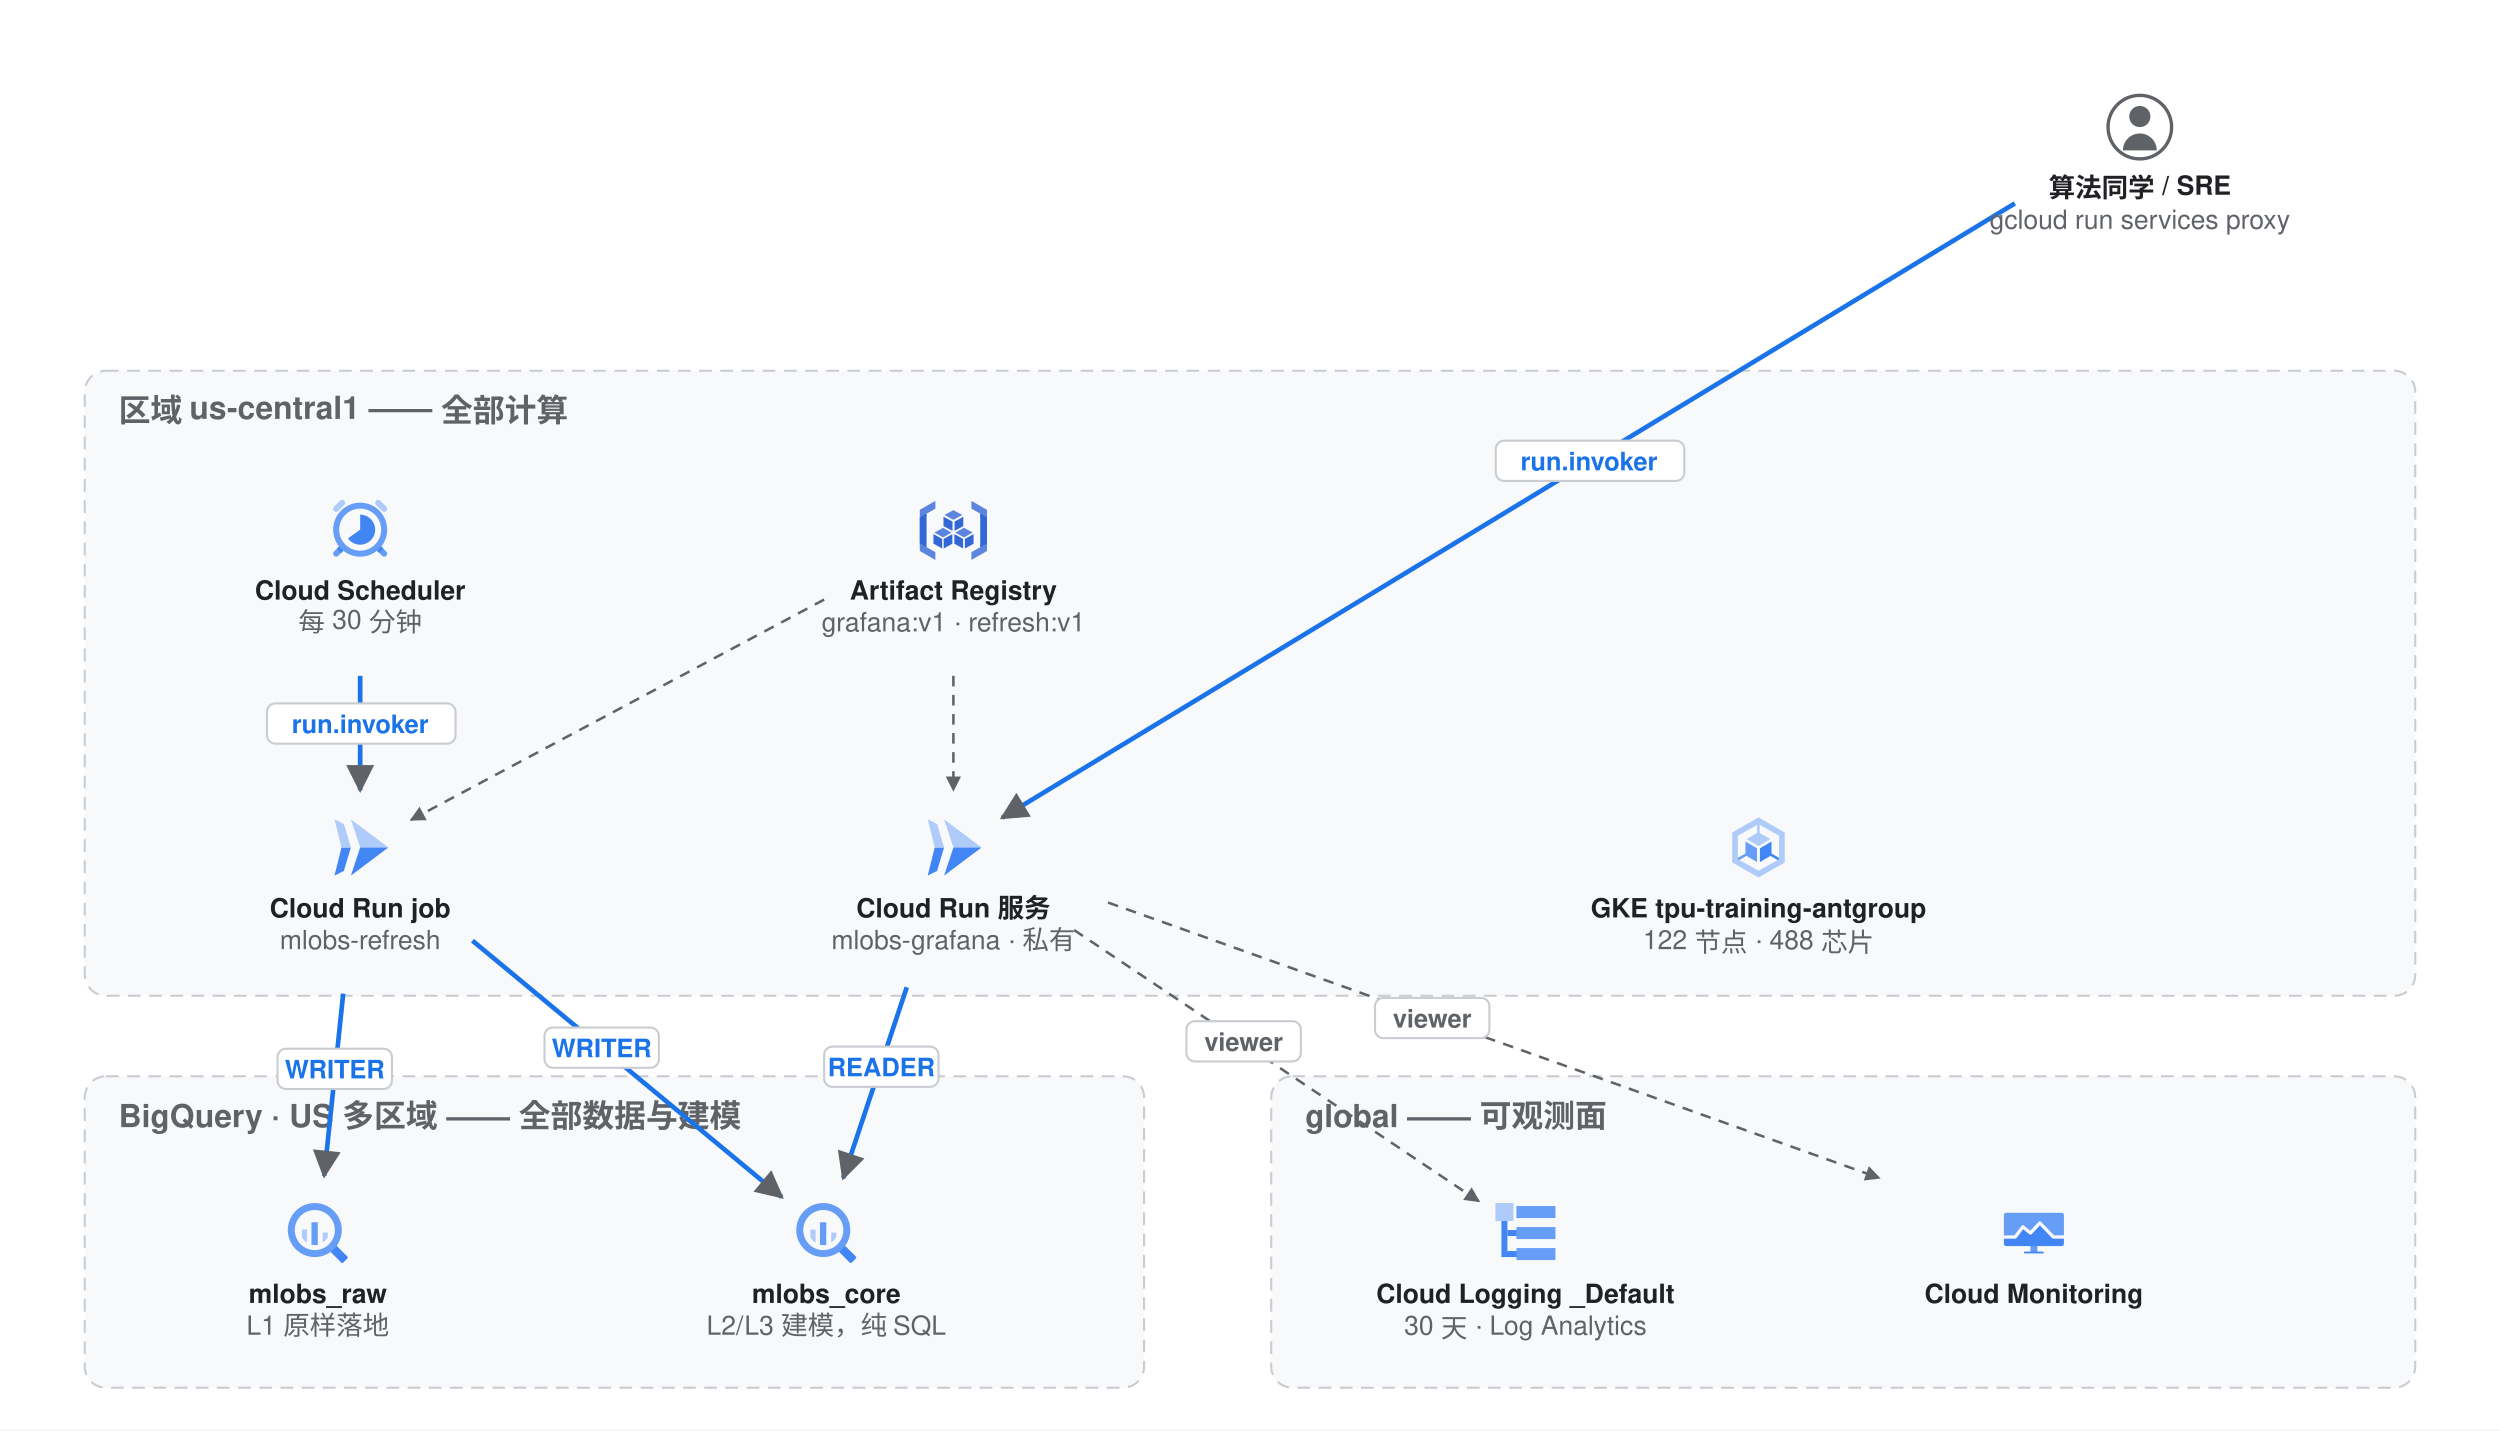
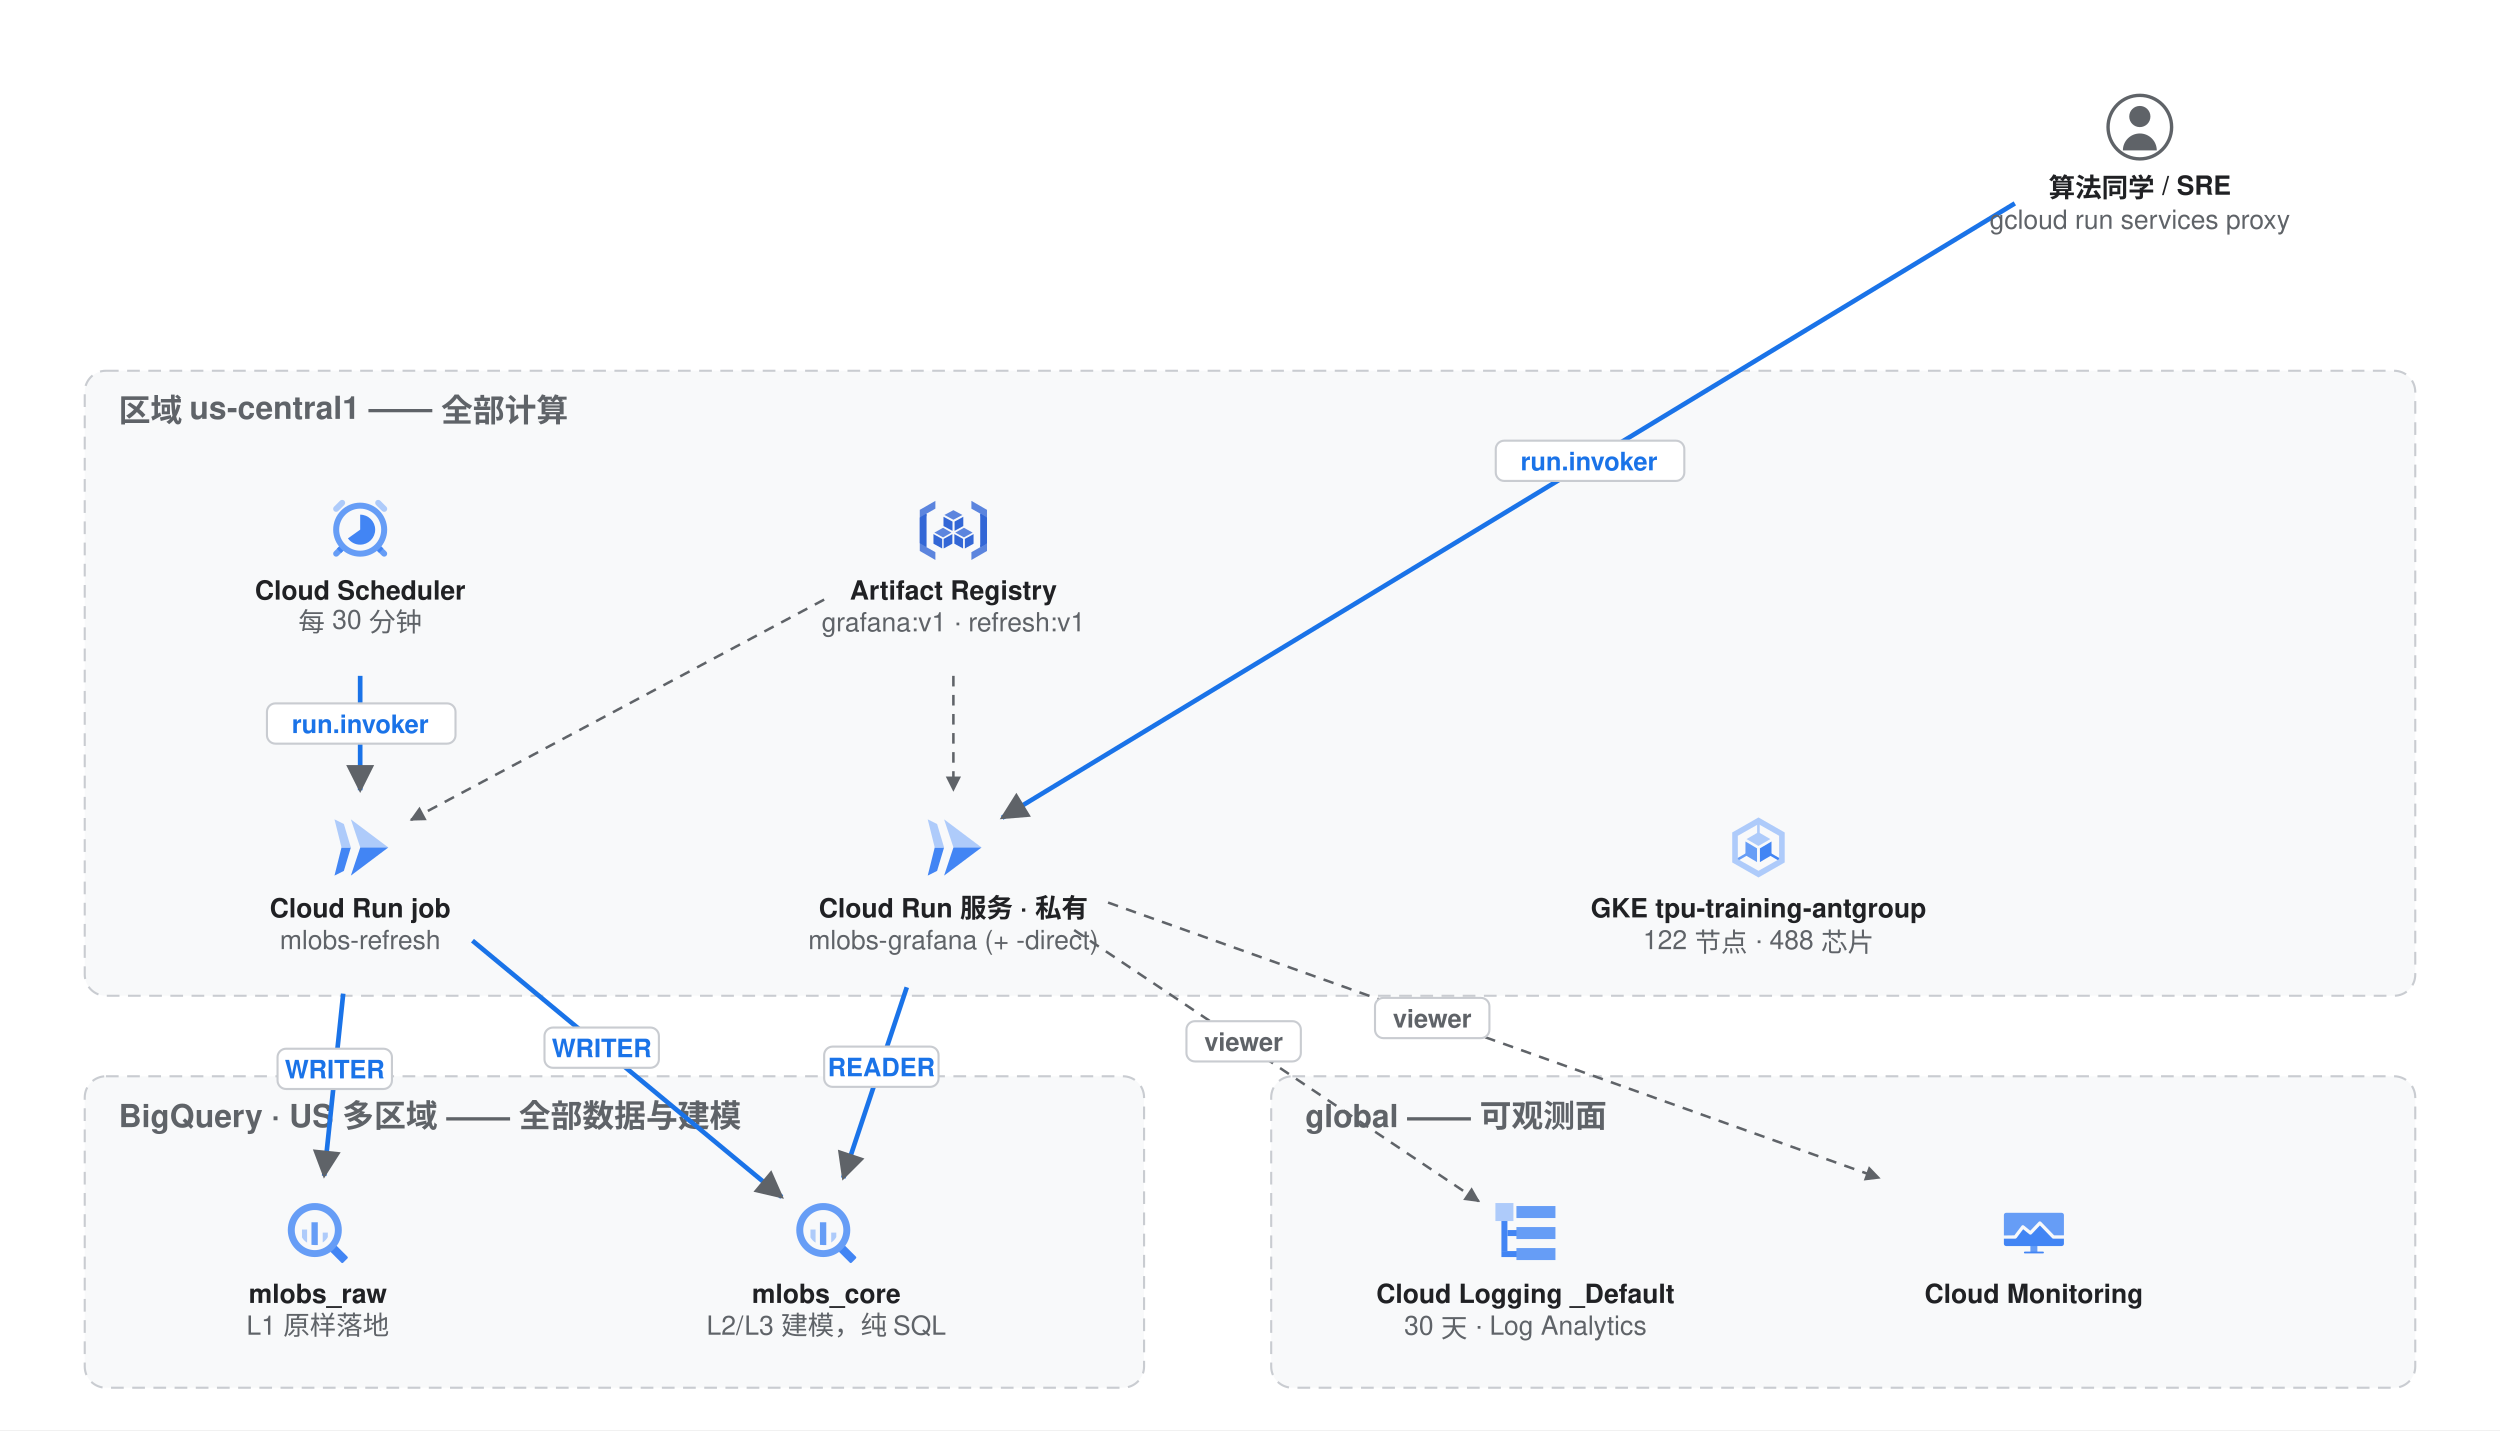
<svg xmlns="http://www.w3.org/2000/svg" width="1180" height="675" viewBox="0 0 1180 675" font-family="Helvetica,Arial,sans-serif">
  <defs>
    <marker id="a" viewBox="0 0 10 10" refX="9" refY="5" markerWidth="6" markerHeight="6" orient="auto-start-reverse">
      <path d="M0,0 L10,5 L0,10 z" fill="#5f6368" />
    </marker>
  </defs>
  <rect width="1180" height="675" fill="white" />
  <rect x="40" y="175" width="1100" height="295" rx="10" fill="#f8f9fa" stroke="#c9ccd1" stroke-dasharray="6 4" />
  <text x="56" y="199" font-size="15" font-weight="600" fill="#5f6368">区域 us-central1 —— 全部计算</text>
  <rect x="40" y="508" width="500" height="147" rx="10" fill="#f8f9fa" stroke="#c9ccd1" stroke-dasharray="6 4" />
  <text x="56" y="532" font-size="15" font-weight="600" fill="#5f6368">BigQuery · US 多区域 —— 全部数据与建模</text>
  <rect x="600" y="508" width="540" height="147" rx="10" fill="#f8f9fa" stroke="#c9ccd1" stroke-dasharray="6 4" />
  <text x="616" y="532" font-size="15" font-weight="600" fill="#5f6368">global —— 可观测面</text>
  <line x1="951" y1="96" x2="473" y2="386" stroke="#1a73e8" stroke-width="2.2" marker-end="url(#a)" />
  <rect x="706" y="208" width="89" height="19" rx="4" fill="white" stroke="#c9ccd1" />
  <text x="750" y="222" font-size="12" text-anchor="middle" fill="#1a73e8" font-weight="600">run.invoker</text>
  <line x1="170" y1="319" x2="170" y2="373" stroke="#1a73e8" stroke-width="2.2" marker-end="url(#a)" />
  <rect x="126" y="332" width="89" height="19" rx="4" fill="white" stroke="#c9ccd1" />
  <text x="170" y="346" font-size="12" text-anchor="middle" fill="#1a73e8" font-weight="600">run.invoker</text>
  <line x1="389" y1="283" x2="194" y2="387" stroke="#5f6368" stroke-width="1.2" stroke-dasharray="5 4" marker-end="url(#a)" />
  <line x1="450" y1="319" x2="450" y2="373" stroke="#5f6368" stroke-width="1.2" stroke-dasharray="5 4" marker-end="url(#a)" />
  <line x1="162" y1="469" x2="153" y2="555" stroke="#1a73e8" stroke-width="2.2" marker-end="url(#a)" />
  <rect x="131" y="495" width="54" height="19" rx="4" fill="white" stroke="#c9ccd1" />
  <text x="158" y="509" font-size="12" text-anchor="middle" fill="#1a73e8" font-weight="600">WRITER</text>
  <line x1="223" y1="444" x2="369" y2="565" stroke="#1a73e8" stroke-width="2.2" marker-end="url(#a)" />
  <rect x="257" y="485" width="54" height="19" rx="4" fill="white" stroke="#c9ccd1" />
  <text x="284" y="499" font-size="12" text-anchor="middle" fill="#1a73e8" font-weight="600">WRITER</text>
  <line x1="428" y1="466" x2="398" y2="556" stroke="#1a73e8" stroke-width="2.2" marker-end="url(#a)" />
  <rect x="389" y="494" width="54" height="19" rx="4" fill="white" stroke="#c9ccd1" />
  <text x="416" y="508" font-size="12" text-anchor="middle" fill="#1a73e8" font-weight="600">READER</text>
  <line x1="507" y1="439" x2="698" y2="567" stroke="#5f6368" stroke-width="1.2" stroke-dasharray="5 4" marker-end="url(#a)" />
  <rect x="560" y="482" width="54" height="19" rx="4" fill="white" stroke="#c9ccd1" />
  <text x="587" y="496" font-size="12" text-anchor="middle" fill="#5f6368" font-weight="600">viewer</text>
  <line x1="523" y1="426" x2="887" y2="556" stroke="#5f6368" stroke-width="1.2" stroke-dasharray="5 4" marker-end="url(#a)" />
  <rect x="649" y="471" width="54" height="19" rx="4" fill="white" stroke="#c9ccd1" />
  <text x="676" y="485" font-size="12" text-anchor="middle" fill="#5f6368" font-weight="600">viewer</text>
  <circle cx="1010" cy="60" r="15" fill="none" stroke="#5f6368" stroke-width="1.6" />
  <circle cx="1010" cy="55" r="5" fill="#5f6368" />
  <path d="M1002,71 a8,8 0 0,1 16,0" fill="#5f6368" />
  <text x="1010" y="93.0" font-size="12.5" text-anchor="middle" fill="#202124" font-weight="600">算法同学 / SRE</text>
  <text x="1010" y="108.0" font-size="12.5" text-anchor="middle" fill="#5f6368">gcloud run services proxy</text>
  <svg x="153.0" y="233.0" width="34" height="34" viewBox="0 0 24 24">
    <path fill="#669df6" d="M20 21a1 1 0 0 1-.7-.29l-2-2a1 1 0 0 1 1.41-1.41l2 2a1 1 0 0 1 0 1.41A1 1 0 0 1 20 21M4 21a1 1 0 0 1-.7-1.71l2-2a1 1 0 0 1 1.42 0a1 1 0 0 1 0 1.41l-2 2A1 1 0 0 1 4 21" />
    <path fill="#4285f4" d="m5.47 17.13l-1.22 1.22a11 11 0 0 0 1.42 1.41l1.22-1.22Zm14.26 1.18l-1-1a1.2 1.2 0 0 0-.23-.16l-1.34 1.34a1.2 1.2 0 0 0 .16.23l1 1a11 11 0 0 0 1.41-1.41" />
    <path fill="none" d="M0 0h24v24H0z" />
    <path fill="#669df6" d="M12 21a9 9 0 1 1 9-9a9 9 0 0 1-9 9m0-2a7 7 0 1 0-7-7a7 7 0 0 0 7 7" />
    <path fill="#4285f4" d="M12 17a5 5 0 0 0 5-5a5 5 0 0 0-5-5v5l-4.08 2.91A5 5 0 0 0 12 17" />
    <path fill="#aecbfa" d="M4 6.07a1 1 0 0 1-.71-1.71l2-2a1 1 0 0 1 1.42 0a1 1 0 0 1 0 1.41l-2 2a1 1 0 0 1-.71.3m16 0a1 1 0 0 1-.71-.3l-2-2a1 1 0 0 1 0-1.41a1 1 0 0 1 1.42 0l2 2A1 1 0 0 1 20 6.07" />
  </svg>
  <text x="170" y="283.0" font-size="12.5" text-anchor="middle" fill="#202124" font-weight="600">Cloud Scheduler</text>
  <text x="170" y="298.0" font-size="12.5" text-anchor="middle" fill="#5f6368">每 30 分钟</text>
  <svg x="433.0" y="233.0" width="34" height="34" viewBox="0 0 24 24">
    <path fill="none" d="M0 0h24v24H0z" />
    <path fill="#5c85de" fill-rule="evenodd" d="m6 2.4l-5.2 3v13.7l5.2 3v-2.6l-3-1.7V6.7L6 5z" />
    <path fill="#3367d6" fill-rule="evenodd" d="M.8 8v8.5L3 17.8V6.7z" />
    <path fill="#3367d6" fill-rule="evenodd" d="M.8 8L3 7.5v-.8z" />
    <path fill="#5c85de" fill-rule="evenodd" d="M18 2.4V5l3 1.7v11.1l-3 1.7v2.6l5.2-3V5.4z" />
    <path fill="#3367d6" fill-rule="evenodd" d="m21 17.8l2.2-1.3V8L21 6.7z" />
    <path fill="#3367d6" fill-rule="evenodd" d="m21 7.5l2.2.5L21 6.7zm0 9.6v.7l2.2-1.3z" />
    <g fill-rule="evenodd">
      <path fill="#5c85de" d="M12 5.5L9 7.1l3 1.6l3-1.6z" />
      <path fill="#3367d6" d="m12.4 12.4l2.9-1.6V7.7l-2.9 1.6zm-.7-3.1l-3-1.6v3.1l3 1.6z" />
      <path fill="#5c85de" d="m8.56 11.376l-2.9 1.6l2.9 1.6l2.8-1.6z" />
      <path fill="#3367d6" d="m8.76 18.276l2.9-1.6v-3.2l-2.9 1.6zm-.5-3.2l-2.9-1.6v3.2l2.9 1.6z" />
      <path fill="#5c85de" d="m15.52 11.376l-2.9 1.6l2.9 1.6l2.9-1.6z" />
      <path fill="#3367d6" d="m15.82 18.276l2.9-1.6v-3.2l-2.9 1.6zm-.6-3.2l-2.9-1.6v3.2l2.9 1.6z" />
    </g>
  </svg>
  <text x="450" y="283.0" font-size="12.5" text-anchor="middle" fill="#202124" font-weight="600">Artifact Registry</text>
  <text x="450" y="298.0" font-size="12.5" text-anchor="middle" fill="#5f6368">grafana:v1 · refresh:v1</text>
  <svg x="153.0" y="383.0" width="34" height="34" viewBox="0 0 24 24">
    <g fill-rule="evenodd">
      <path fill="#aecbfa" d="M8.9 2.63L12.02 12h9.36z" />
      <path fill="#4285f4" d="M21.38 12h-9.36L8.9 21.38zM3.44 21.38l3.13-1.57L8.9 12H5.78z" />
      <path fill="#aecbfa" d="M3.44 2.63L5.78 12H8.9L6.57 4.19z" />
    </g>
  </svg>
  <text x="170" y="433.0" font-size="12.5" text-anchor="middle" fill="#202124" font-weight="600">Cloud Run job</text>
  <text x="170" y="448.0" font-size="12.5" text-anchor="middle" fill="#5f6368">mlobs-refresh</text>
  <svg x="433.0" y="383.0" width="34" height="34" viewBox="0 0 24 24">
    <g fill-rule="evenodd">
      <path fill="#aecbfa" d="M8.9 2.63L12.02 12h9.36z" />
      <path fill="#4285f4" d="M21.38 12h-9.36L8.9 21.38zM3.44 21.38l3.13-1.57L8.9 12H5.78z" />
      <path fill="#aecbfa" d="M3.44 2.63L5.78 12H8.9L6.57 4.19z" />
    </g>
  </svg>
-   <text x="450" y="433.0" font-size="12.5" text-anchor="middle" fill="#202124" font-weight="600">Cloud Run 服务</text>
-   <text x="450" y="448.0" font-size="12.5" text-anchor="middle" fill="#5f6368">mlobs-grafana · 私有</text>
+   <text x="450" y="433.0" font-size="12.5" text-anchor="middle" fill="#202124" font-weight="600">Cloud Run 服务 · 私有</text>
+   <text x="450" y="448.0" font-size="12.5" text-anchor="middle" fill="#5f6368">mlobs-grafana (+ -direct)</text>
  <svg x="813.0" y="383.0" width="34" height="34" viewBox="0 0 24 24">
    <path fill="#4285f4" fill-rule="evenodd" d="m14.68 13.06l4.55 2.63v.99l-4.94-2.85z" />
    <path fill="#669df6" fill-rule="evenodd" d="m9.98 13.65l-5.21 3.01l-.32-.8l5.08-2.94z" />
    <path fill="#aecbfa" d="M11.55 3.29h.86v5.78h-.86z" />
    <path fill="#aecbfa" fill-rule="evenodd" d="M3.25 7v10L12 22l8.74-5V7L12 2Zm15.63 8.89L12 19.78l-6.88-3.89V8.11L12 4.22l6.87 3.89v7.78Z" />
    <path fill="#aecbfa" fill-rule="evenodd" d="m11.98 11.5l3.98-2.29l-3.98-2.3l-3.97 2.3z" />
    <path fill="#669df6" fill-rule="evenodd" d="m11.52 12.3l-3.86-2.29v4.59l3.86 2.29z" />
    <path fill="#4285f4" fill-rule="evenodd" d="M12.48 12.3v4.59l3.86-2.29v-4.59z" />
  </svg>
  <text x="830" y="433.0" font-size="12.5" text-anchor="middle" fill="#202124" font-weight="600">GKE tpu-training-antgroup</text>
  <text x="830" y="448.0" font-size="12.5" text-anchor="middle" fill="#5f6368">122 节点 · 488 芯片</text>
  <svg x="133.0" y="565.0" width="34" height="34" viewBox="0 0 24 24">
    <g fill-rule="evenodd">
      <path fill="#aecbfa" d="M6.73 10.83v2.63a4.9 4.9 0 0 0 1.71 1.74v-4.37Z" />
      <path fill="#669df6" d="M9.89 8.41v7.53A8 8 0 0 0 11 16a8 8 0 0 0 1 0V8.41Z" />
      <path fill="#aecbfa" d="M13.64 11.86v3.29a5 5 0 0 0 1.7-1.82v-1.47Z" />
      <path fill="#4285f4" d="m17.74 16.32l-1.42 1.42a.42.42 0 0 0 0 .6l3.54 3.54a.42.42 0 0 0 .59 0l1.43-1.43a.42.42 0 0 0 0-.59l-3.54-3.54a.42.42 0 0 0-.6 0" />
      <path fill="#669df6" d="M11 2a9 9 0 1 0 9 9a9 9 0 0 0-9-9m0 15.69A6.68 6.68 0 1 1 17.69 11A6.68 6.68 0 0 1 11 17.69" />
    </g>
  </svg>
  <text x="150" y="615.0" font-size="12.5" text-anchor="middle" fill="#202124" font-weight="600">mlobs_raw</text>
  <text x="150" y="630.0" font-size="12.5" text-anchor="middle" fill="#5f6368">L1 原样落地</text>
  <svg x="373.0" y="565.0" width="34" height="34" viewBox="0 0 24 24">
    <g fill-rule="evenodd">
      <path fill="#aecbfa" d="M6.73 10.83v2.63a4.9 4.9 0 0 0 1.71 1.74v-4.37Z" />
      <path fill="#669df6" d="M9.89 8.41v7.53A8 8 0 0 0 11 16a8 8 0 0 0 1 0V8.41Z" />
      <path fill="#aecbfa" d="M13.64 11.86v3.29a5 5 0 0 0 1.7-1.82v-1.47Z" />
      <path fill="#4285f4" d="m17.74 16.32l-1.42 1.42a.42.42 0 0 0 0 .6l3.54 3.54a.42.42 0 0 0 .59 0l1.43-1.43a.42.42 0 0 0 0-.59l-3.54-3.54a.42.42 0 0 0-.6 0" />
      <path fill="#669df6" d="M11 2a9 9 0 1 0 9 9a9 9 0 0 0-9-9m0 15.69A6.68 6.68 0 1 1 17.69 11A6.68 6.68 0 0 1 11 17.69" />
    </g>
  </svg>
  <text x="390" y="615.0" font-size="12.5" text-anchor="middle" fill="#202124" font-weight="600">mlobs_core</text>
  <text x="390" y="630.0" font-size="12.5" text-anchor="middle" fill="#5f6368">L2/L3 建模，纯 SQL</text>
  <svg x="703.0" y="565.0" width="34" height="34" viewBox="0 0 24 24">
    <path fill="#4285f4" d="M6 11h4v2H6zm-2 7h6v2H4z" />
    <path fill="none" d="M0 0h24v24H0z" />
    <path fill="#4285f4" d="M4 18h2V6H4z" />
    <path fill="#669df6" d="M9 7h13V3H9zm0 7h13v-4H9zm0 7h13v-4H9z" />
    <path fill="#aecbfa" d="M2 8h6V2H2z" />
  </svg>
  <text x="720" y="615.0" font-size="12.5" text-anchor="middle" fill="#202124" font-weight="600">Cloud Logging _Default</text>
  <text x="720" y="630.0" font-size="12.5" text-anchor="middle" fill="#5f6368">30 天 · Log Analytics</text>
  <svg x="943.0" y="565.0" width="34" height="34" viewBox="0 0 24 24">
    <path fill="#669df6" d="M10.83 15.84h2.33v2.64h-2.33z" />
    <path fill="#4285f4" d="M18.48 13.87a.56.56 0 0 1-.4-.17L14 9.47l-2.74 2.89a.57.57 0 0 1-.76.05l-2.08-1.68l-2.2 2.92a.56.56 0 0 1-.45.22H2v1.71a.75.75 0 0 0 .74.75h18.52a.75.75 0 0 0 .74-.75v-1.71Z" />
    <path fill="#669df6" d="M5.5 12.76L7.88 9.6a.55.55 0 0 1 .37-.22a.63.63 0 0 1 .42.12l2.12 1.72l2.8-2.94a.54.54 0 0 1 .4-.17a.54.54 0 0 1 .4.17l4.33 4.48H22V6a.74.74 0 0 0-.74-.74H2.74A.74.74 0 0 0 2 6v6.81Z" />
    <rect width="6.67" height=".61" x="8.67" y="18.18" fill="#4285f4" rx=".3" />
  </svg>
  <text x="960" y="615.0" font-size="12.5" text-anchor="middle" fill="#202124" font-weight="600">Cloud Monitoring</text>
</svg>
